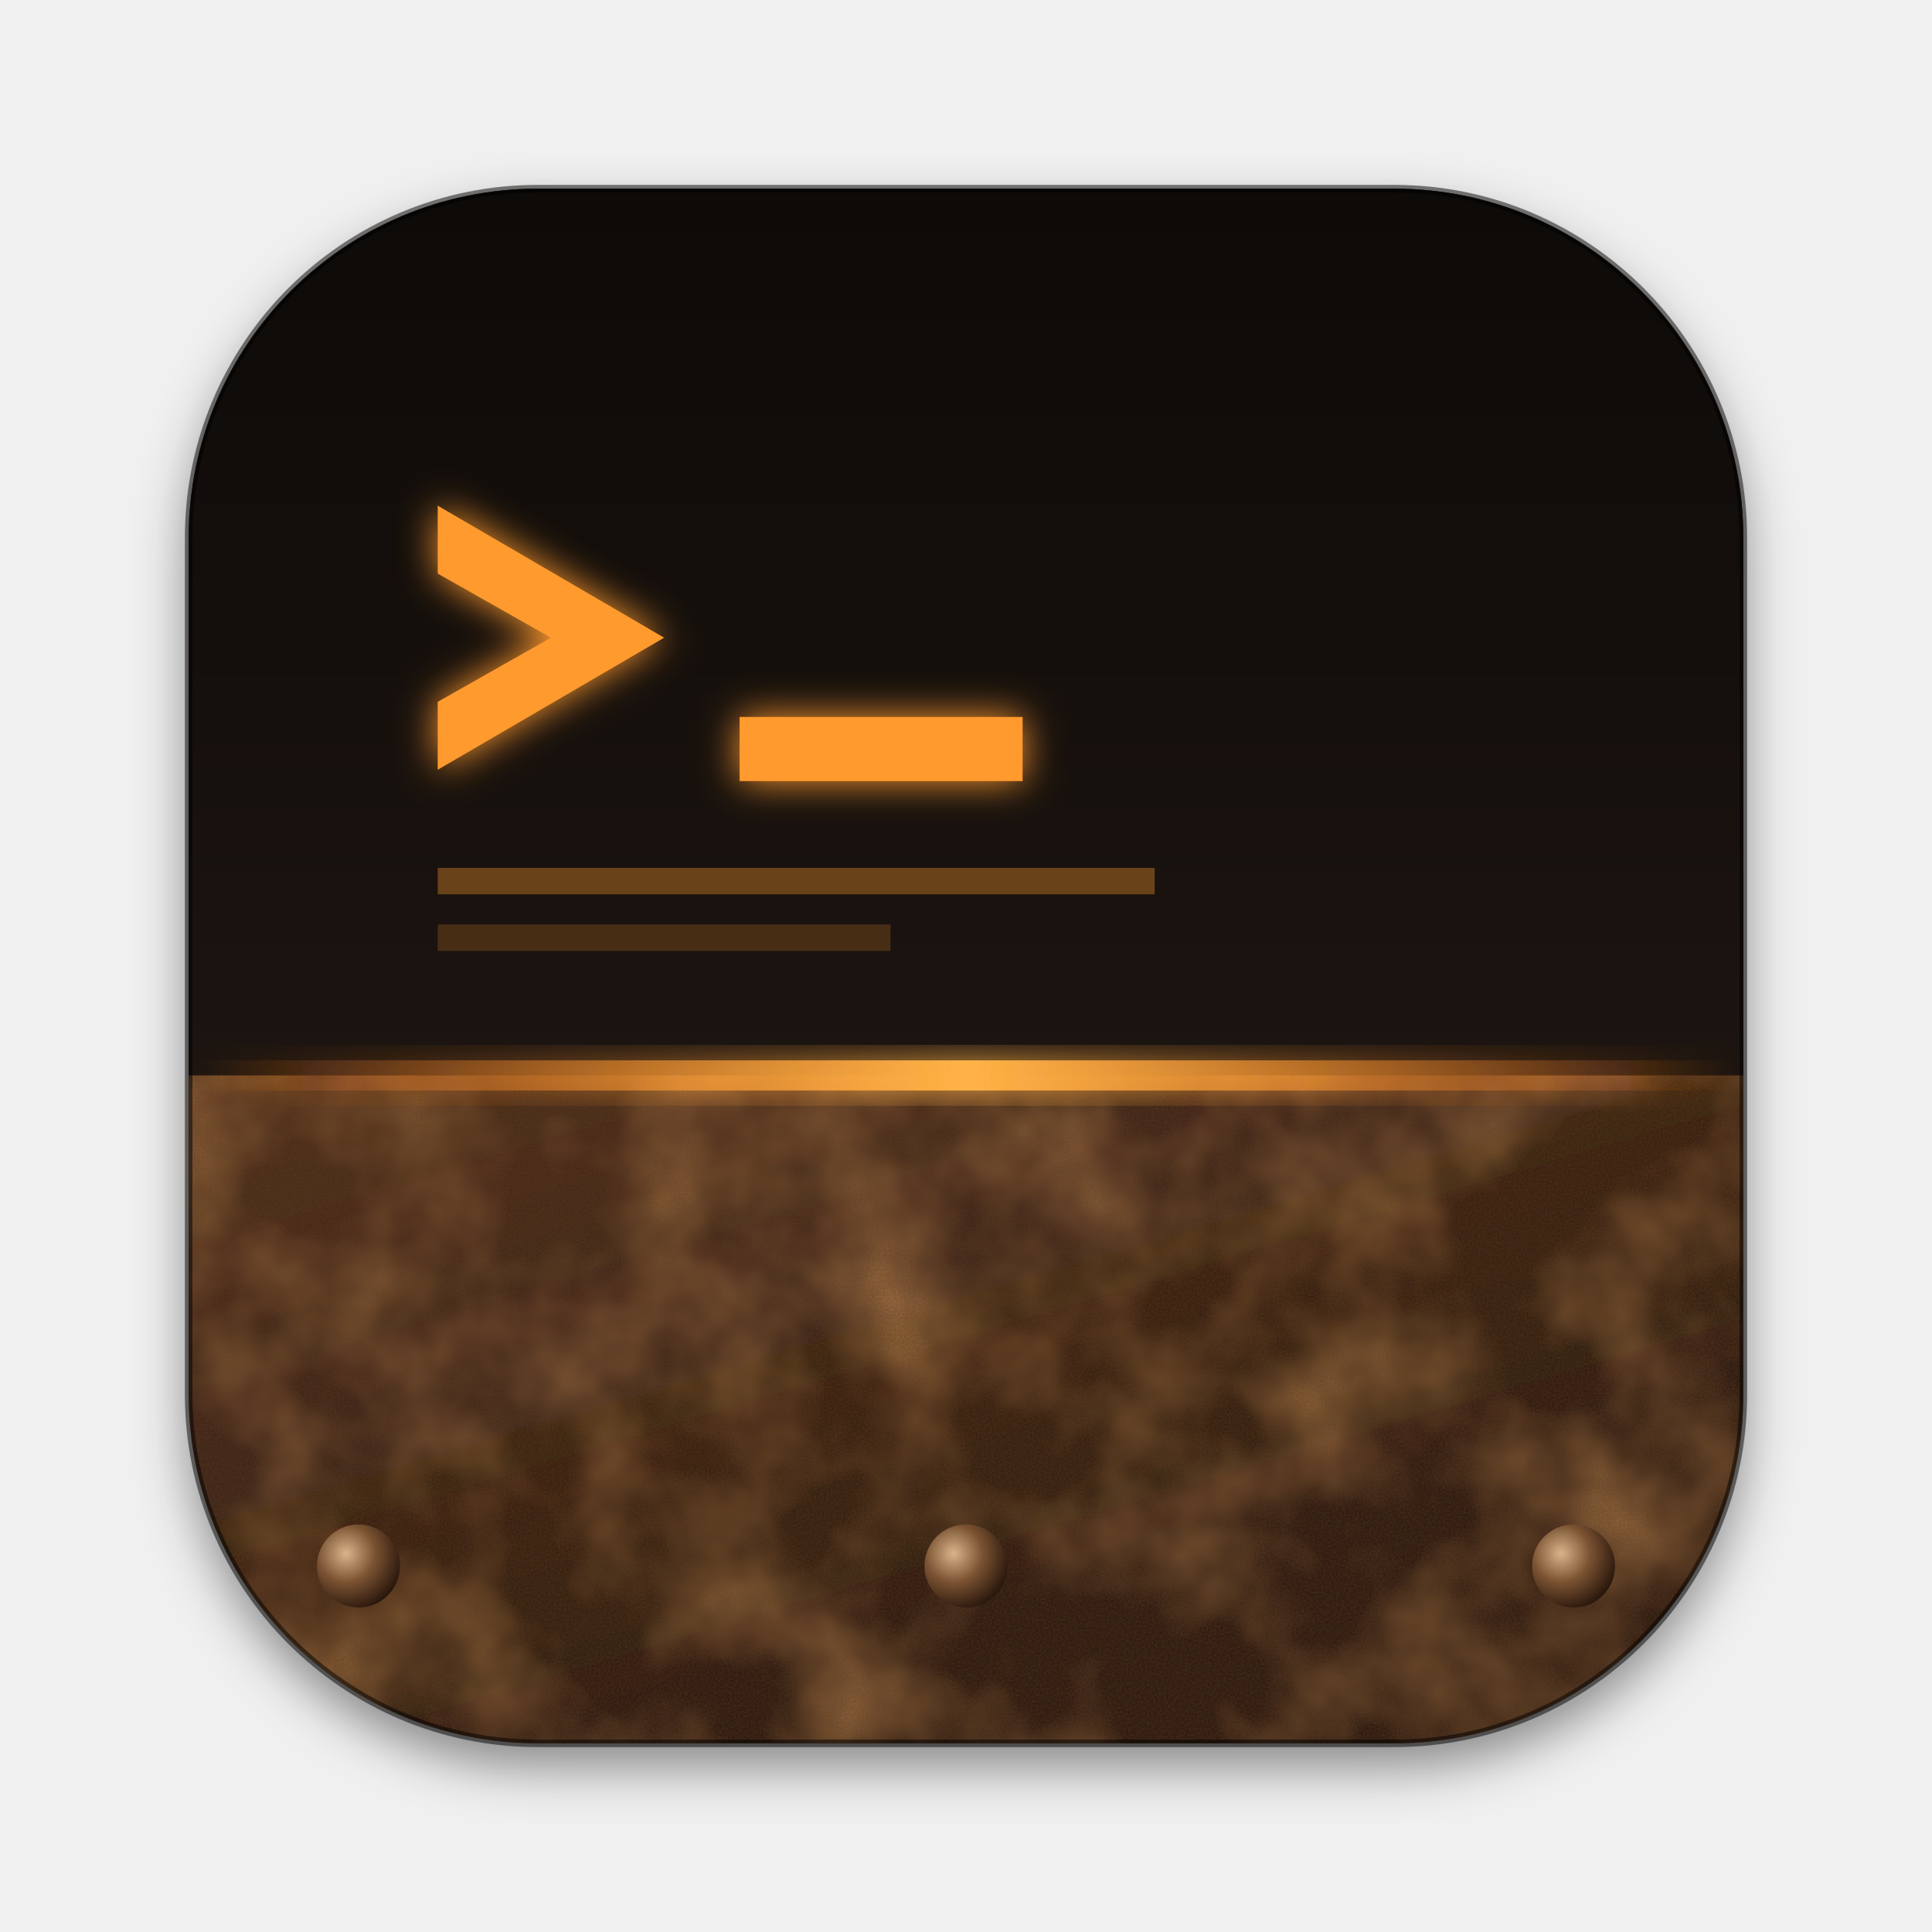
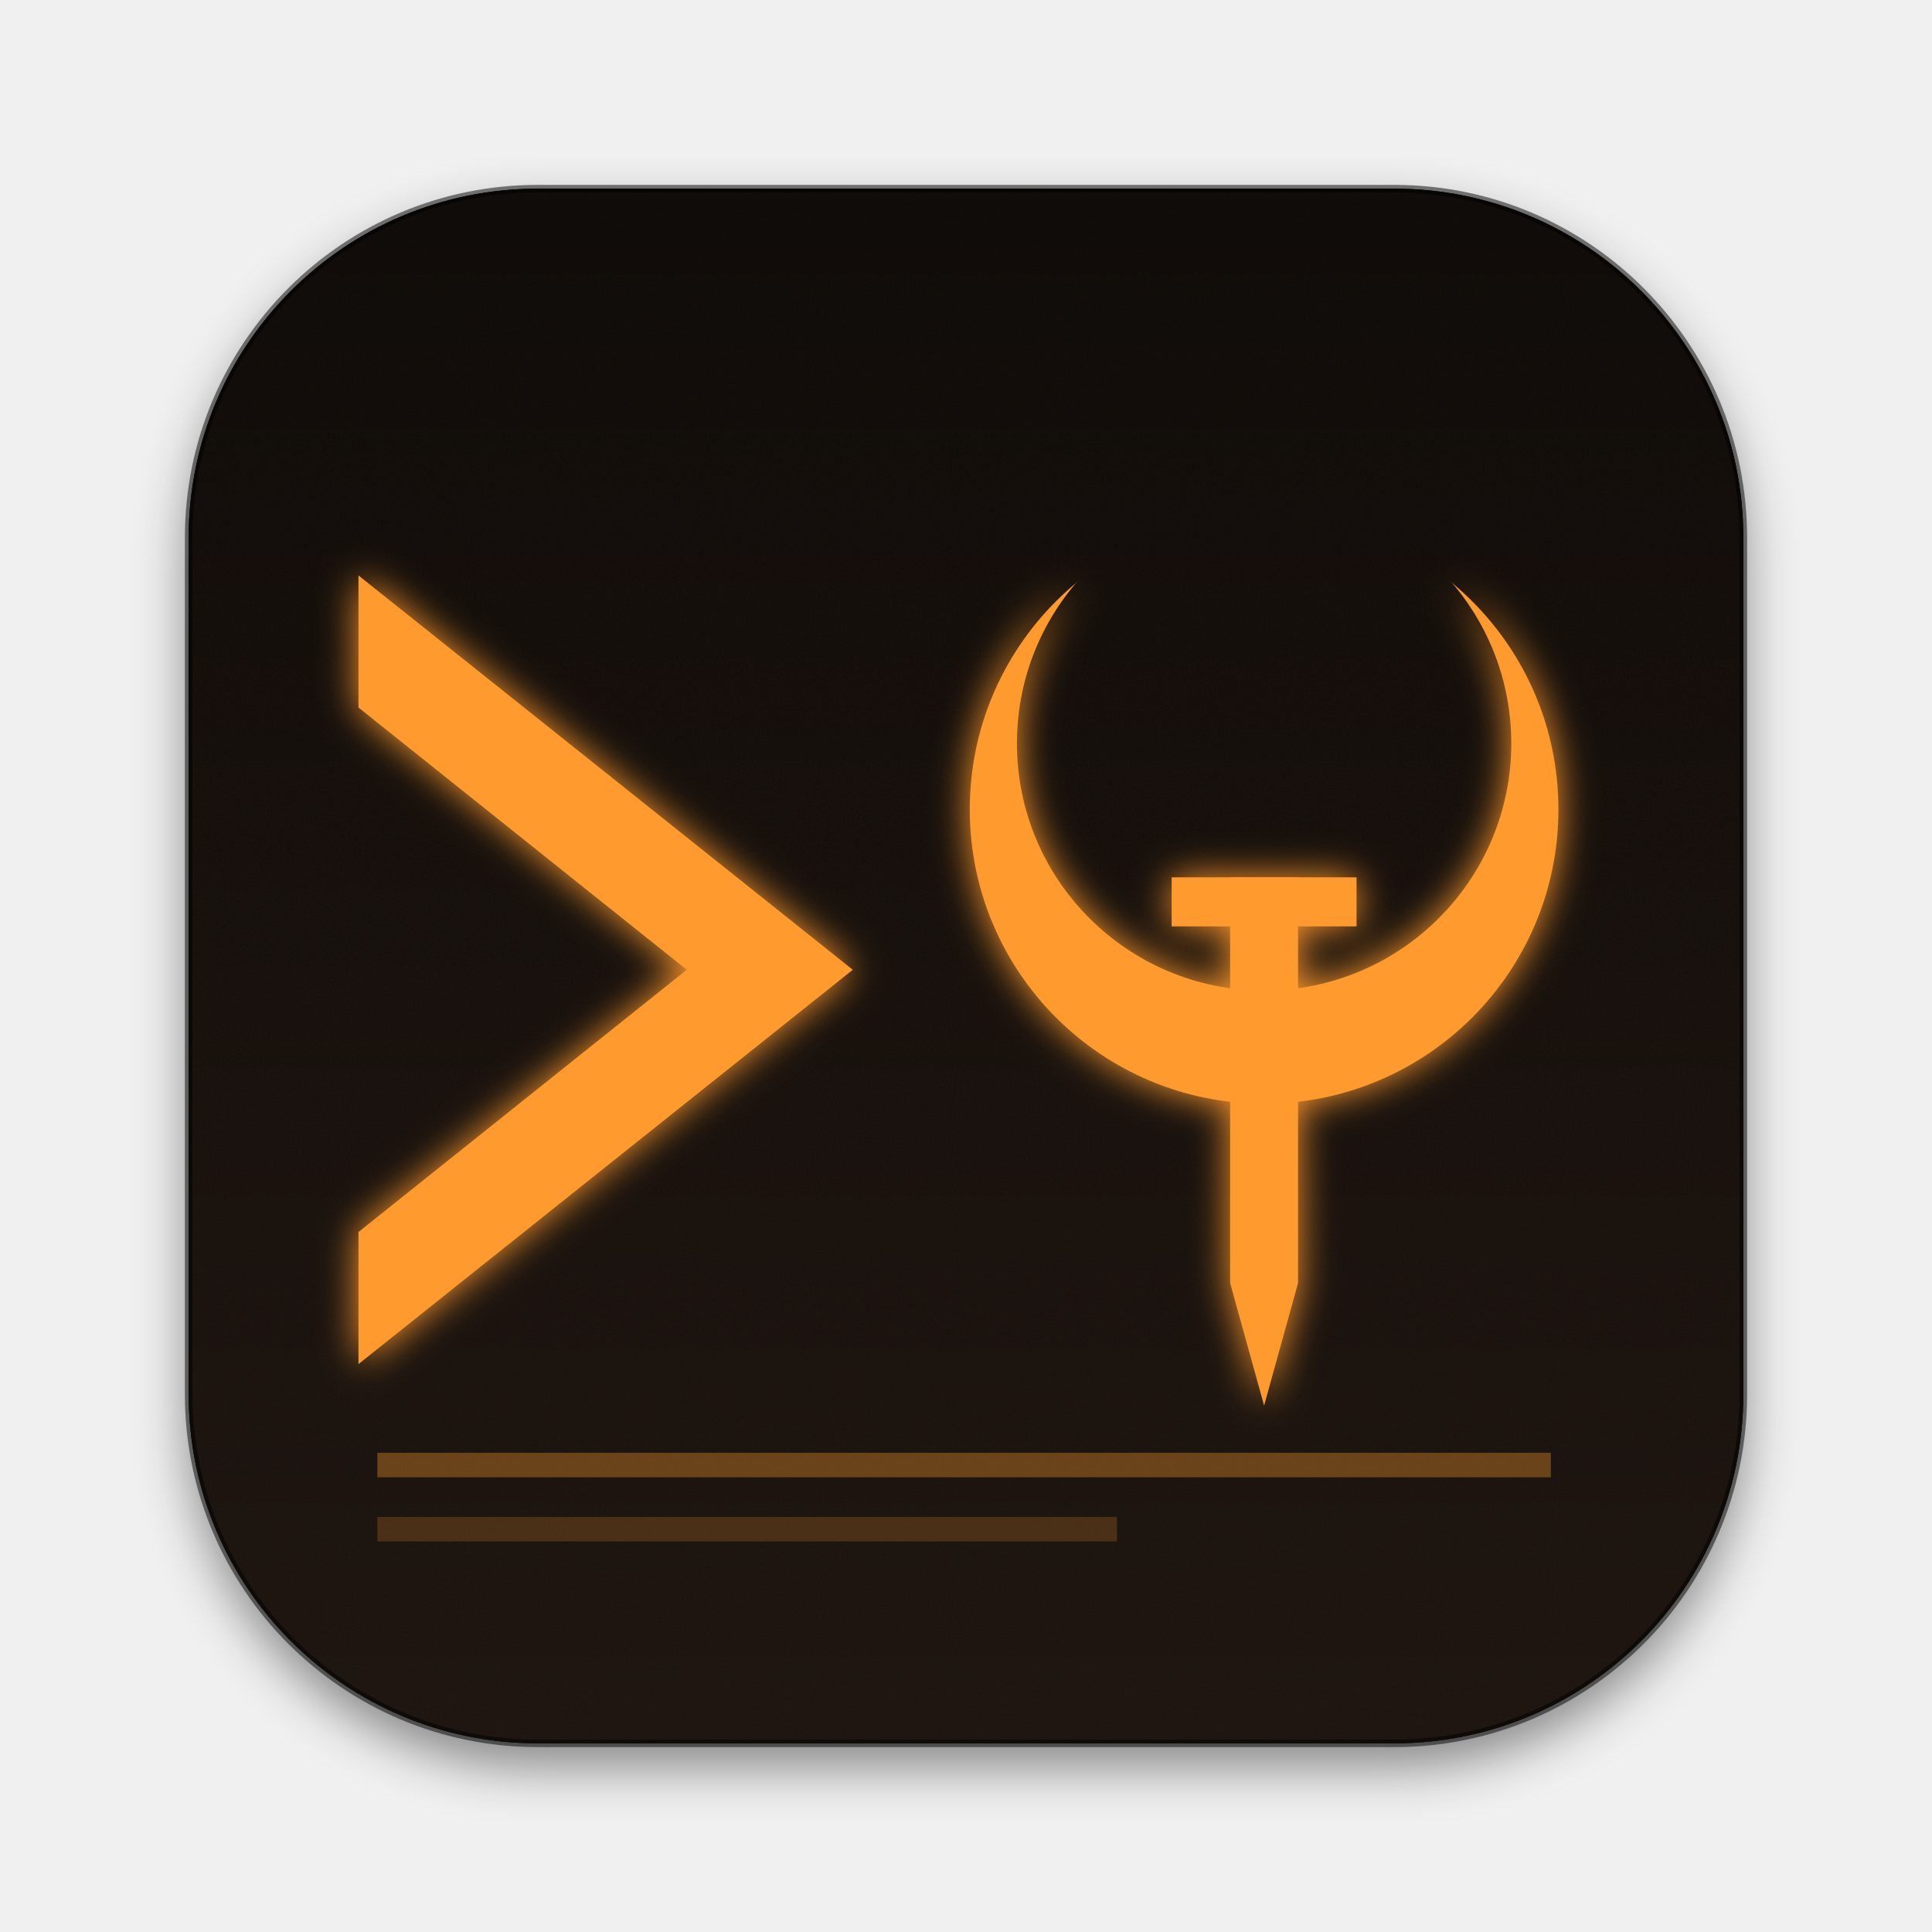
<svg xmlns="http://www.w3.org/2000/svg" width="1024" height="1024" viewBox="0 0 1024 1024">
  <defs>
-     <linearGradient id="plate" x1="0" y1="0" x2="0.3" y2="1">
-       <stop offset="0" stop-color="#7a4a2a" />
-       <stop offset="0.55" stop-color="#4e2c18" />
-       <stop offset="1" stop-color="#2a170c" />
-     </linearGradient>
-     <filter id="grain" x="0" y="0" width="100%" height="100%">
-       <feTurbulence type="fractalNoise" baseFrequency="0.9" numOctaves="3" seed="7" />
-       <feColorMatrix values="0 0 0 0 0.1  0 0 0 0 0.05  0 0 0 0 0.02  0 0 0 0.55 0" />
-       <feComposite in2="SourceGraphic" operator="in" />
-     </filter>
-     <filter id="rust" x="0" y="0" width="100%" height="100%">
-       <feTurbulence type="fractalNoise" baseFrequency="0.012" numOctaves="4" seed="3" />
-       <feColorMatrix values="0 0 0 0 0.55  0 0 0 0 0.25  0 0 0 0 0.08  0 0 0 1.4 -0.55" />
-       <feComposite in2="SourceGraphic" operator="in" />
-     </filter>
    <linearGradient id="panel" x1="0" y1="0" x2="0" y2="1">
      <stop offset="0" stop-color="#0d0a08" />
      <stop offset="1" stop-color="#1c1410" />
    </linearGradient>
-     <linearGradient id="edge" x1="0" y1="0" x2="1" y2="0">
-       <stop offset="0" stop-color="#ff7a1a" stop-opacity="0" />
-       <stop offset="0.5" stop-color="#ffb347" />
-       <stop offset="1" stop-color="#ff7a1a" stop-opacity="0" />
-     </linearGradient>
-     <filter id="glow" x="-50%" y="-50%" width="200%" height="200%">
+     <filter id="grain" color-interpolation-filters="sRGB" x="0" y="0" width="100%" height="100%">
+       <feTurbulence type="fractalNoise" baseFrequency="0.9" numOctaves="3" seed="7" />
+       <feColorMatrix values="0 0 0 0 0.3  0 0 0 0 0.2  0 0 0 0 0.12  0 0 0 0.12 0" />
+       <feComposite in2="SourceGraphic" operator="in" />
+     </filter>
+     <filter id="glow" color-interpolation-filters="sRGB" x="-50%" y="-50%" width="200%" height="200%">
      <feGaussianBlur stdDeviation="10" result="b" />
      <feMerge>
        <feMergeNode in="b" />
        <feMergeNode in="SourceGraphic" />
      </feMerge>
    </filter>
-     <filter id="shadow" x="-20%" y="-20%" width="140%" height="140%">
+     <filter id="shadow" color-interpolation-filters="sRGB" x="-20%" y="-20%" width="140%" height="140%">
      <feDropShadow dx="0" dy="12" stdDeviation="14" flood-color="#000" flood-opacity="0.45" />
    </filter>
-     <radialGradient id="rivet" cx="0.35" cy="0.35" r="0.7">
-       <stop offset="0" stop-color="#d9b48a" />
-       <stop offset="0.5" stop-color="#7a5232" />
-       <stop offset="1" stop-color="#2a170c" />
-     </radialGradient>
+     <mask id="crescent" maskUnits="userSpaceOnUse" x="0" y="0" width="1024" height="1024">
+       <circle cx="670" cy="429" r="156" fill="#fff" />
+       <circle cx="670" cy="394" r="131" fill="#000" />
+     </mask>
    <clipPath id="body">
      <rect x="100" y="100" width="824" height="824" rx="185" />
    </clipPath>
  </defs>
-   <g filter="url(#shadow)">
-     <rect x="100" y="100" width="824" height="824" rx="185" fill="url(#plate)" />
-   </g>
+   <rect x="100" y="100" width="824" height="824" rx="185" fill="#000" filter="url(#shadow)" />
+   <rect x="100" y="100" width="824" height="824" rx="185" fill="url(#panel)" />
  <g clip-path="url(#body)">
-     <rect x="100" y="100" width="824" height="824" fill="#000" filter="url(#rust)" />
    <rect x="100" y="100" width="824" height="824" fill="#000" filter="url(#grain)" />
-     <rect x="100" y="100" width="824" height="470" fill="url(#panel)" />
-     <rect x="100" y="562" width="824" height="16" fill="url(#edge)" filter="url(#glow)" />
    <g filter="url(#glow)" fill="#ff9a2e">
-       <path d="M232 268 L352 338 L232 408 L232 372 L292 338 L232 304 Z" />
-       <rect x="392" y="380" width="150" height="34" />
+       <path d="M190 305 L452 514 L190 723 L190 653 L364 514 L190 375 Z" />
+       <rect x="500" y="250" width="340" height="340" mask="url(#crescent)" />
+       <path d="M652 465 L688 465 L688 680 L670 745 L652 680 Z" />
+       <rect x="621" y="465" width="98" height="26" />
    </g>
-     <rect x="232" y="460" width="380" height="14" fill="#ff9a2e" opacity="0.35" />
-     <rect x="232" y="490" width="240" height="14" fill="#ff9a2e" opacity="0.2" />
-   </g>
-   <g>
-     <circle cx="190" cy="830" r="22" fill="url(#rivet)" />
-     <circle cx="834" cy="830" r="22" fill="url(#rivet)" />
-     <circle cx="512" cy="830" r="22" fill="url(#rivet)" />
+     <rect x="200" y="770" width="622" height="13" fill="#ff9a2e" opacity="0.35" />
+     <rect x="200" y="804" width="392" height="13" fill="#ff9a2e" opacity="0.2" />
  </g>
  <rect x="100" y="100" width="824" height="824" rx="185" fill="none" stroke="#000" stroke-opacity="0.5" stroke-width="4" />
</svg>
